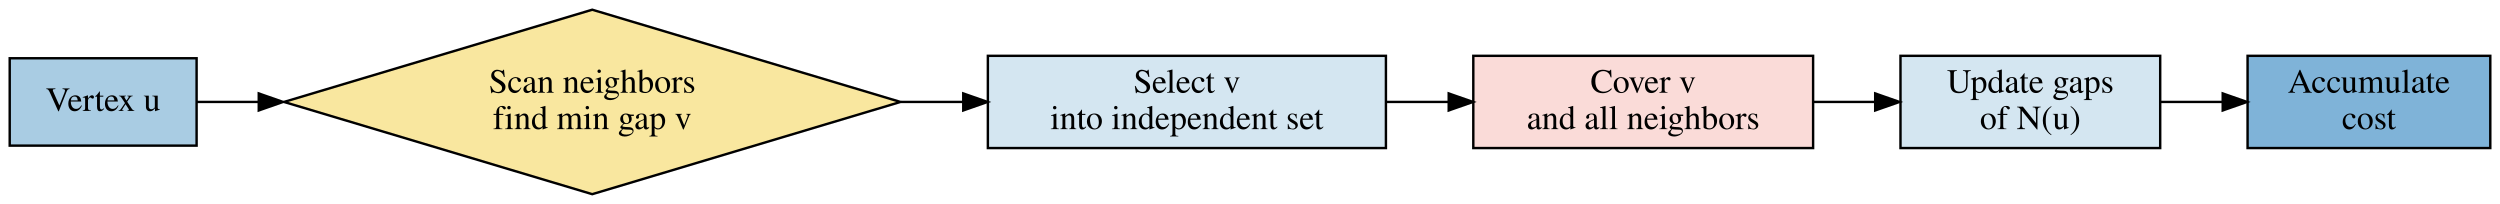
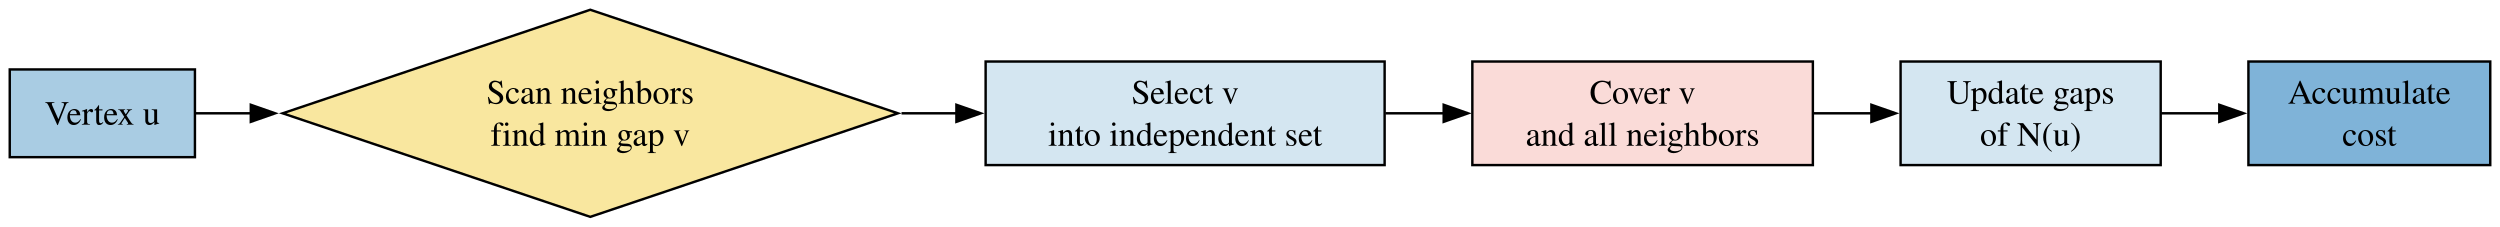
- <svg xmlns="http://www.w3.org/2000/svg" width="1030pt" height="84pt" viewBox="0.00 0.00 1030.00 84.00">
-   <g id="graph0" class="graph" transform="scale(1 1) rotate(0) translate(4 80)">
+ <svg xmlns="http://www.w3.org/2000/svg" width="1026pt" height="93pt" viewBox="0.00 0.00 1026.00 93.00">
+   <g id="graph0" class="graph" transform="scale(1 1) rotate(0) translate(4 89)">
    <g id="node1" class="node">
-       <polygon fill="#a9cce3" stroke="black" points="77,-56 0,-56 0,-20 77,-20 77,-56" />
-       <text text-anchor="middle" x="38.5" y="-34.3" font-family="Times,serif" font-size="14.00">Vertex u</text>
+       <polygon fill="#a9cce3" stroke="black" points="76,-60.5 0,-60.5 0,-24.5 76,-24.5 76,-60.5" />
+       <text xml:space="preserve" text-anchor="middle" x="38" y="-37.83" font-family="Times,serif" font-size="14.00">Vertex u</text>
    </g>
    <g id="node2" class="node">
-       <polygon fill="#f9e79f" stroke="black" points="240,-76 113,-38 240,0 367,-38 240,-76" />
-       <text text-anchor="middle" x="240" y="-41.8" font-family="Times,serif" font-size="14.00">Scan neighbors</text>
-       <text text-anchor="middle" x="240" y="-26.8" font-family="Times,serif" font-size="14.00">find min gap v</text>
+       <polygon fill="#f9e79f" stroke="black" points="238.25,-85 112,-42.5 238.25,0 364.5,-42.5 238.25,-85" />
+       <text xml:space="preserve" text-anchor="middle" x="238.25" y="-46.45" font-family="Times,serif" font-size="14.00">Scan neighbors</text>
+       <text xml:space="preserve" text-anchor="middle" x="238.25" y="-29.2" font-family="Times,serif" font-size="14.00">find min gap v</text>
    </g>
    <g id="edge1" class="edge">
-       <path fill="none" stroke="black" d="M77.02,-38C84.82,-38 93.45,-38 102.56,-38" />
-       <polygon fill="black" stroke="black" points="102.61,-41.5 112.61,-38 102.61,-34.5 102.61,-41.5" />
+       <path fill="none" stroke="black" d="M76.29,-42.5C83.31,-42.5 91.01,-42.5 99.13,-42.5" />
+       <polygon fill="black" stroke="black" points="98.93,-46 108.93,-42.5 98.93,-39 98.93,-46" />
    </g>
    <g id="node3" class="node">
-       <polygon fill="#d4e6f1" stroke="black" points="567,-57 403,-57 403,-19 567,-19 567,-57" />
-       <text text-anchor="middle" x="485" y="-41.8" font-family="Times,serif" font-size="14.00">Select v</text>
-       <text text-anchor="middle" x="485" y="-26.8" font-family="Times,serif" font-size="14.00">into independent set</text>
+       <polygon fill="#d4e6f1" stroke="black" points="564.25,-63.75 400.5,-63.75 400.5,-21.25 564.25,-21.25 564.25,-63.75" />
+       <text xml:space="preserve" text-anchor="middle" x="482.38" y="-46.45" font-family="Times,serif" font-size="14.00">Select v</text>
+       <text xml:space="preserve" text-anchor="middle" x="482.38" y="-29.2" font-family="Times,serif" font-size="14.00">into independent set</text>
    </g>
    <g id="edge2" class="edge">
-       <path fill="none" stroke="black" d="M367.13,-38C375.75,-38 384.35,-38 392.74,-38" />
-       <polygon fill="black" stroke="black" points="392.86,-41.5 402.86,-38 392.86,-34.5 392.86,-41.5" />
+       <path fill="none" stroke="black" d="M365.99,-42.5C373.57,-42.5 381.12,-42.5 388.53,-42.5" />
+       <polygon fill="black" stroke="black" points="388.51,-46 398.51,-42.5 388.51,-39 388.51,-46" />
    </g>
    <g id="node4" class="node">
-       <polygon fill="#fadbd8" stroke="black" points="743,-57 603,-57 603,-19 743,-19 743,-57" />
-       <text text-anchor="middle" x="673" y="-41.8" font-family="Times,serif" font-size="14.00">Cover v</text>
-       <text text-anchor="middle" x="673" y="-26.8" font-family="Times,serif" font-size="14.00">and all neighbors</text>
+       <polygon fill="#fadbd8" stroke="black" points="740,-63.75 600.25,-63.75 600.25,-21.25 740,-21.25 740,-63.75" />
+       <text xml:space="preserve" text-anchor="middle" x="670.12" y="-46.45" font-family="Times,serif" font-size="14.00">Cover v</text>
+       <text xml:space="preserve" text-anchor="middle" x="670.12" y="-29.2" font-family="Times,serif" font-size="14.00">and all neighbors</text>
    </g>
    <g id="edge3" class="edge">
-       <path fill="none" stroke="black" d="M567.04,-38C575.53,-38 584.16,-38 592.63,-38" />
-       <polygon fill="black" stroke="black" points="592.87,-41.5 602.87,-38 592.87,-34.5 592.87,-41.5" />
+       <path fill="none" stroke="black" d="M564.58,-42.5C572.51,-42.5 580.57,-42.5 588.5,-42.5" />
+       <polygon fill="black" stroke="black" points="588.49,-46 598.49,-42.5 588.49,-39 588.49,-46" />
    </g>
    <g id="node5" class="node">
-       <polygon fill="#d4e6f1" stroke="black" points="886,-57 779,-57 779,-19 886,-19 886,-57" />
-       <text text-anchor="middle" x="832.5" y="-41.8" font-family="Times,serif" font-size="14.00">Update gaps</text>
-       <text text-anchor="middle" x="832.5" y="-26.8" font-family="Times,serif" font-size="14.00">of N(u)</text>
+       <polygon fill="#d4e6f1" stroke="black" points="882.75,-63.75 776,-63.75 776,-21.25 882.75,-21.25 882.75,-63.75" />
+       <text xml:space="preserve" text-anchor="middle" x="829.38" y="-46.45" font-family="Times,serif" font-size="14.00">Update gaps</text>
+       <text xml:space="preserve" text-anchor="middle" x="829.38" y="-29.2" font-family="Times,serif" font-size="14.00">of N(u)</text>
    </g>
    <g id="edge4" class="edge">
-       <path fill="none" stroke="black" d="M743.08,-38C751.54,-38 760.16,-38 768.52,-38" />
-       <polygon fill="black" stroke="black" points="768.58,-41.5 778.58,-38 768.58,-34.5 768.58,-41.5" />
+       <path fill="none" stroke="black" d="M740.1,-42.5C748.08,-42.5 756.2,-42.5 764.12,-42.5" />
+       <polygon fill="black" stroke="black" points="764.02,-46 774.02,-42.5 764.02,-39 764.02,-46" />
    </g>
    <g id="node6" class="node">
-       <polygon fill="#7fb3d8" stroke="black" points="1022,-57 922,-57 922,-19 1022,-19 1022,-57" />
-       <text text-anchor="middle" x="972" y="-41.8" font-family="Times,serif" font-size="14.00">Accumulate</text>
-       <text text-anchor="middle" x="972" y="-26.8" font-family="Times,serif" font-size="14.00">cost</text>
+       <polygon fill="#7fb3d8" stroke="black" points="1018,-63.75 918.75,-63.75 918.75,-21.25 1018,-21.25 1018,-63.75" />
+       <text xml:space="preserve" text-anchor="middle" x="968.38" y="-46.45" font-family="Times,serif" font-size="14.00">Accumulate</text>
+       <text xml:space="preserve" text-anchor="middle" x="968.38" y="-29.2" font-family="Times,serif" font-size="14.00">cost</text>
    </g>
    <g id="edge5" class="edge">
-       <path fill="none" stroke="black" d="M886.27,-38C894.56,-38 903.18,-38 911.61,-38" />
-       <polygon fill="black" stroke="black" points="911.76,-41.5 921.76,-38 911.76,-34.5 911.76,-41.5" />
+       <path fill="none" stroke="black" d="M882.95,-42.5C890.76,-42.5 898.86,-42.5 906.81,-42.5" />
+       <polygon fill="black" stroke="black" points="906.8,-46 916.8,-42.5 906.8,-39 906.8,-46" />
    </g>
  </g>
</svg>
